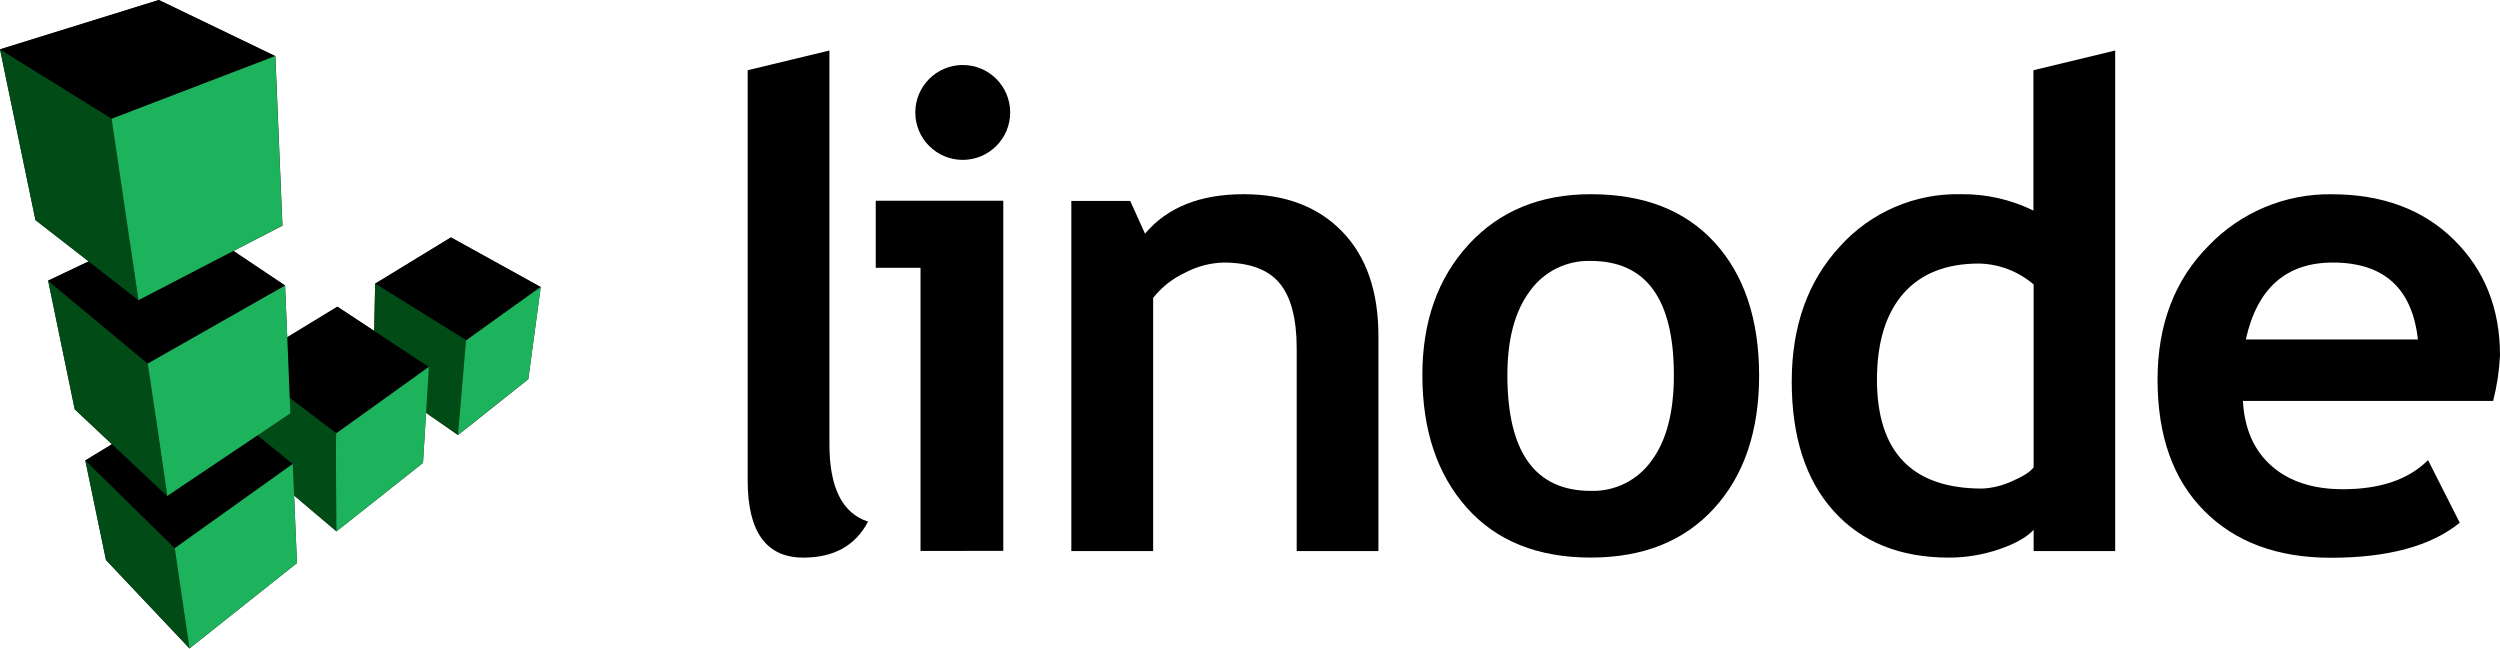
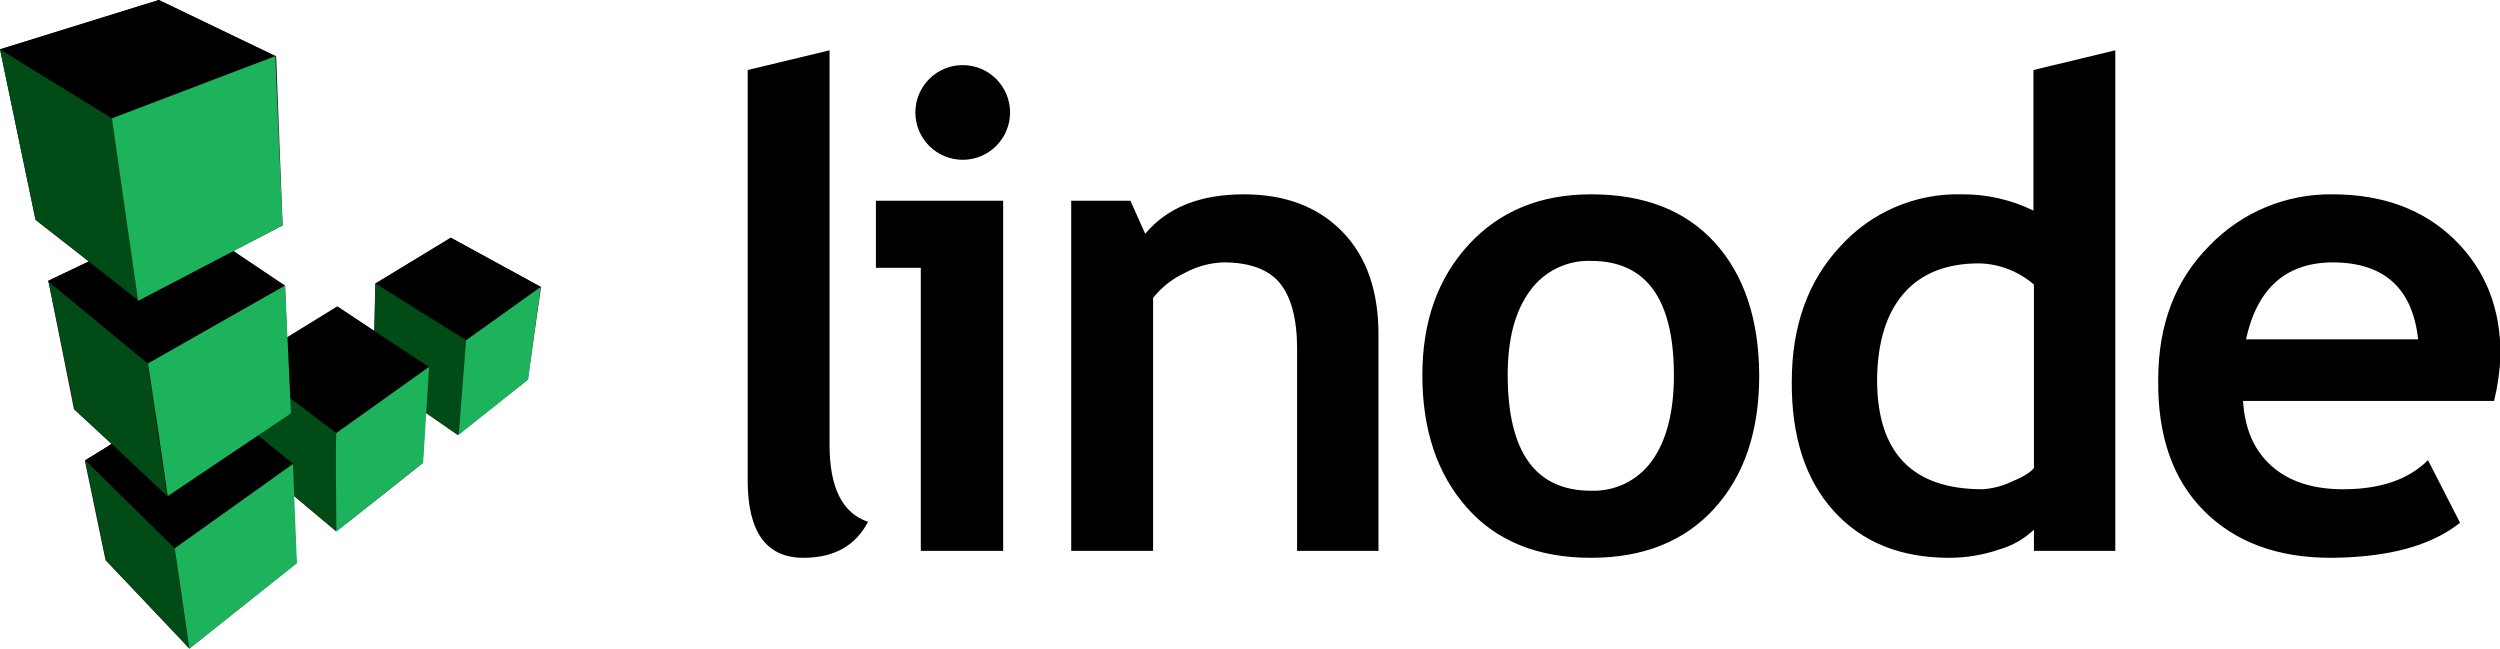
- <svg xmlns="http://www.w3.org/2000/svg" viewBox="0 0 506.94 131.5">
-   <path d="m109.65 58.21-18.21-10.07-15.37 9.38-.19 9.59-7.47-4.92-10.16 6.19-.44-10.48-10.48-7 10-5.17c-.08 0 0 1-1.48-34.34l-23.65-11.39-32.2 10 7.19 34.63 10.81 8.37-8.22 3.9 5.37 26.1 7.55 7.09-5.4 3.29 4.19 20.18 16.94 17.94c.08-.1 1.78-1.41 21.79-17.32l-.58-13.71 8.58 7.28c.12-.12 1.84-1.39 17.56-13.89l.61-10.14 6.48 4.5c.13-.12 1.58-1.22 14.26-11.33z" fill="#231f20" />
-   <path d="m94.54 69 15.11-10.79-18.21-10.07-15.37 9.38z" />
-   <path d="m92.87 88.2 1.67-19.2-18.47-11.48-.38 18.75z" fill="#004b16" />
-   <path d="m68.22 107.73v-19.89l-18.66-14.15 1.47 19.54z" fill="#004b16" />
-   <path d="m68.22 87.84 18.74-13.43-18.55-12.22-18.85 11.5z" />
-   <path d="m38.43 131.48-2.98-20.32-18.15-17.8 4.19 20.18z" fill="#004b16" />
-   <path d="m35.45 111.16 23.91-17.06-18.53-15.09-23.53 14.35z" />
-   <path d="m33.9 100.6-3.94-26.88-20.22-16.81 5.41 26.07z" fill="#004b16" />
-   <path d="m29.96 73.72 27.85-15.82-20.8-13.94-27.27 12.95z" />
-   <path d="m28.07 60.88-5.4-36.81-22.67-14.06 7.19 34.62z" fill="#004b16" />
-   <path d="m22.67 24.07 33.14-12.7-23.61-11.37-32.2 10.01z" />
+ <svg xmlns="http://www.w3.org/2000/svg" viewBox="0 0 506.9 131.5">
+   <path d="M109.7 58.2l-18.3-10-15.3 9.3-.2 9.6-7.5-5-10.2 6.3-.4-10.5-10.5-7 10-5.2L56 11.4 32.2 0 0 10l7.2 34.6L18 53l-8.2 3.9L15 83l7.6 7-5.4 3.4 4.2 20.2 17 17.9 21.7-17.3-.6-13.7 8.6 7.2c.1 0 1.9-1.3 17.6-13.8l.6-10.2 6.5 4.5L107 77z" fill="#231f20" />
+   <path d="M94.5 69l15.2-10.8-18.3-10-15.3 9.3z" />
+   <path d="M92.9 88.2L94.5 69 76.1 57.5l-.4 18.8zM68.2 107.7V87.8L49.6 73.7 51 93.2z" fill="#004b16" />
+   <path d="M68.2 87.8L87 74.4 68.4 62.2 49.6 73.7z" />
+   <path d="M38.4 131.5l-3-20.3-18.1-17.8 4.2 20.1z" fill="#004b16" />
+   <path d="M35.5 111.2L59.4 94l-18.6-15-23.5 14.3z" />
+   <path d="M33.9 100.6l-4-26.9L9.8 57l5.4 26z" fill="#004b16" />
+   <path d="M30 73.7L57.8 58 37 43.9 9.7 57z" />
+   <path d="M28 60.9L22.8 24 0 10l7.2 34.5z" fill="#004b16" />
+   <path d="M22.7 24l33.1-12.6L32.2 0 0 10z" />
  <g fill="#1cb35c">
-     <path d="m107.13 76.87c-14.02 11.13-14.33 11.33-14.26 11.33 1.74-20.1 1.59-19.2 1.67-19.2 16-11.45 15-10.79 15.11-10.79z" />
-     <path d="m85.78 93.84c-17.35 13.8-17.63 13.89-17.56 13.89-.17-20.82-.07-19.89 0-19.89 20-14.3 18.67-13.43 18.74-13.43z" />
-     <path d="m60.22 114.16c-21.66 17.22-21.86 17.32-21.79 17.32-3.07-20.94-3-20.32-3-20.32 25.47-18.16 23.86-17.06 23.93-17.06z" />
-     <path d="m55.81 11.37c1.52 35.37 1.4 34.34 1.48 34.34-28.66 14.89-29.29 15.17-29.22 15.17-5.52-37.63-5.47-36.81-5.4-36.81z" />
-     <path d="m57.81 57.9c1.15 26.81 1 25.88 1.11 25.88-24.81 16.67-25.09 16.82-25 16.82-4-27.58-4-26.88-3.94-26.88z" />
+     <path d="M107.1 76.9L93 88.2 94.5 69l15.1-10.8zM85.8 93.8l-17.6 14c-.2-20.9 0-20 0-20L87 74.4zM60.2 114.2l-21.8 17.3c-3-21-3-20.3-3-20.3l24-17.1zM55.8 11.4l1.5 34.3L28 61 22.7 24zM57.8 57.9L59 83.8l-25 16.8c-4-27.6-4-26.9-4-26.9z" />
  </g>
-   <path d="m151.61 14.24 16.58-4v79.88q0 13.13 7.83 15.65-3.84 7.31-13.13 7.3-11.28 0-11.28-15.66z" />
-   <path d="m186.66 111.72v-57.42h-9.08v-13.6h25.86v71zm8.56-98.54a9.62 9.62 0 1 1 -9.62 9.62 9.63 9.63 0 0 1 9.62-9.62z" />
-   <path d="m262.94 111.74v-41.06c0-6.05-1.16-10.48-3.48-13.26s-6.11-4.18-11.37-4.18a17.74 17.74 0 0 0 -7.8 2.06 18 18 0 0 0 -6.46 5.1v51.34h-16.59v-71h11.94l3 6.64q6.76-8 20-8 12.66 0 20 7.59t7.33 21.19v43.58z" />
-   <path d="m288.42 76.06q0-16.26 9.38-26.47t24.77-10.21q16.19 0 25.14 9.82t9 26.86q0 17-9.12 27t-25 10q-16.18 0-25.17-10.12t-9-26.88zm17.24 0q0 23.47 16.91 23.48a14.54 14.54 0 0 0 12.31-6.11q4.55-6.09 4.54-17.37 0-23.14-16.85-23.15a14.61 14.61 0 0 0 -12.33 6.09q-4.58 6.11-4.58 17.06z" />
-   <path d="m412.37 111.74v-4.31c-1.37 1.5-3.71 2.82-7 3.95a31.33 31.33 0 0 1 -10.15 1.69q-14.87 0-23.38-9.42t-8.52-26.27q0-16.84 9.78-27.42a32 32 0 0 1 24.51-10.58 32.37 32.37 0 0 1 14.72 3.32v-28.46l16.58-4v101.5zm0-54.06a17.6 17.6 0 0 0 -11.07-4.24q-10 0-15.33 6.07t-5.37 17.41q0 22.15 21.36 22.15a16.11 16.11 0 0 0 5.87-1.42c2.32-1 3.83-1.92 4.54-2.89z" />
-   <path d="m505.55 81.3h-50.74q.46 8.49 5.83 13.2t14.46 4.7q11.34 0 17.25-5.9l6.43 12.7q-8.75 7.09-26.13 7.1-16.25 0-25.7-9.52t-9.45-26.58q0-16.78 10.38-27.2a33.91 33.91 0 0 1 24.9-10.41q15.45 0 24.81 9.22t9.35 23.48a46.28 46.28 0 0 1 -1.39 9.21zm-50.15-12.47h34.89q-1.73-15.58-17.24-15.59-14.2 0-17.65 15.59z" />
+   <path d="M151.6 14.2l16.6-4v80q0 13 7.8 15.6-3.8 7.3-13.1 7.3-11.3 0-11.3-15.7zM186.7 111.7V54.3h-9.1V40.7h25.8v71zm8.5-98.5a9.6 9.6 0 11-9.6 9.6 9.6 9.6 0 019.6-9.6zM263 111.7v-41c0-6-1.2-10.5-3.5-13.3s-6.2-4.2-11.4-4.2a17.7 17.7 0 00-7.8 2.1 18 18 0 00-6.5 5.1v51.3h-16.6v-71h12l3 6.7q6.7-8 20-8 12.6 0 20 7.6t7.3 21.2v43.5zM288.4 76q0-16.2 9.4-26.4t24.8-10.2q16.2 0 25.1 9.8t9 26.9q0 17-9.1 27t-25 10q-16.2 0-25.2-10.2t-9-26.8zm17.3 0q0 23.5 16.9 23.5a14.5 14.5 0 0012.3-6q4.5-6.2 4.5-17.4 0-23.2-16.8-23.2a14.6 14.6 0 00-12.4 6.1q-4.5 6.1-4.5 17zM412.4 111.7v-4.3a17 17 0 01-7 4 31.3 31.3 0 01-10.2 1.7q-14.8 0-23.4-9.5t-8.5-26.2q0-16.9 9.8-27.4a32 32 0 0124.5-10.6 32.4 32.4 0 0114.7 3.3V14.2l16.6-4v101.5zm0-54a17.6 17.6 0 00-11.1-4.3q-10 0-15.3 6.1T380.6 77q0 22.2 21.4 22.2a16.1 16.1 0 005.8-1.5c2.4-1 3.9-1.9 4.6-2.8zM505.6 81.3h-50.8q.5 8.5 5.8 13.2t14.5 4.7q11.3 0 17.2-5.9l6.5 12.7q-8.8 7-26.2 7.1-16.2 0-25.7-9.5T437.6 77q0-16.8 10.4-27.2a34 34 0 0124.9-10.4q15.4 0 24.8 9.2t9.3 23.5a46.3 46.3 0 01-1.3 9.2zm-50.2-12.5h34.9q-1.7-15.5-17.2-15.6-14.3 0-17.7 15.6z" />
</svg>
